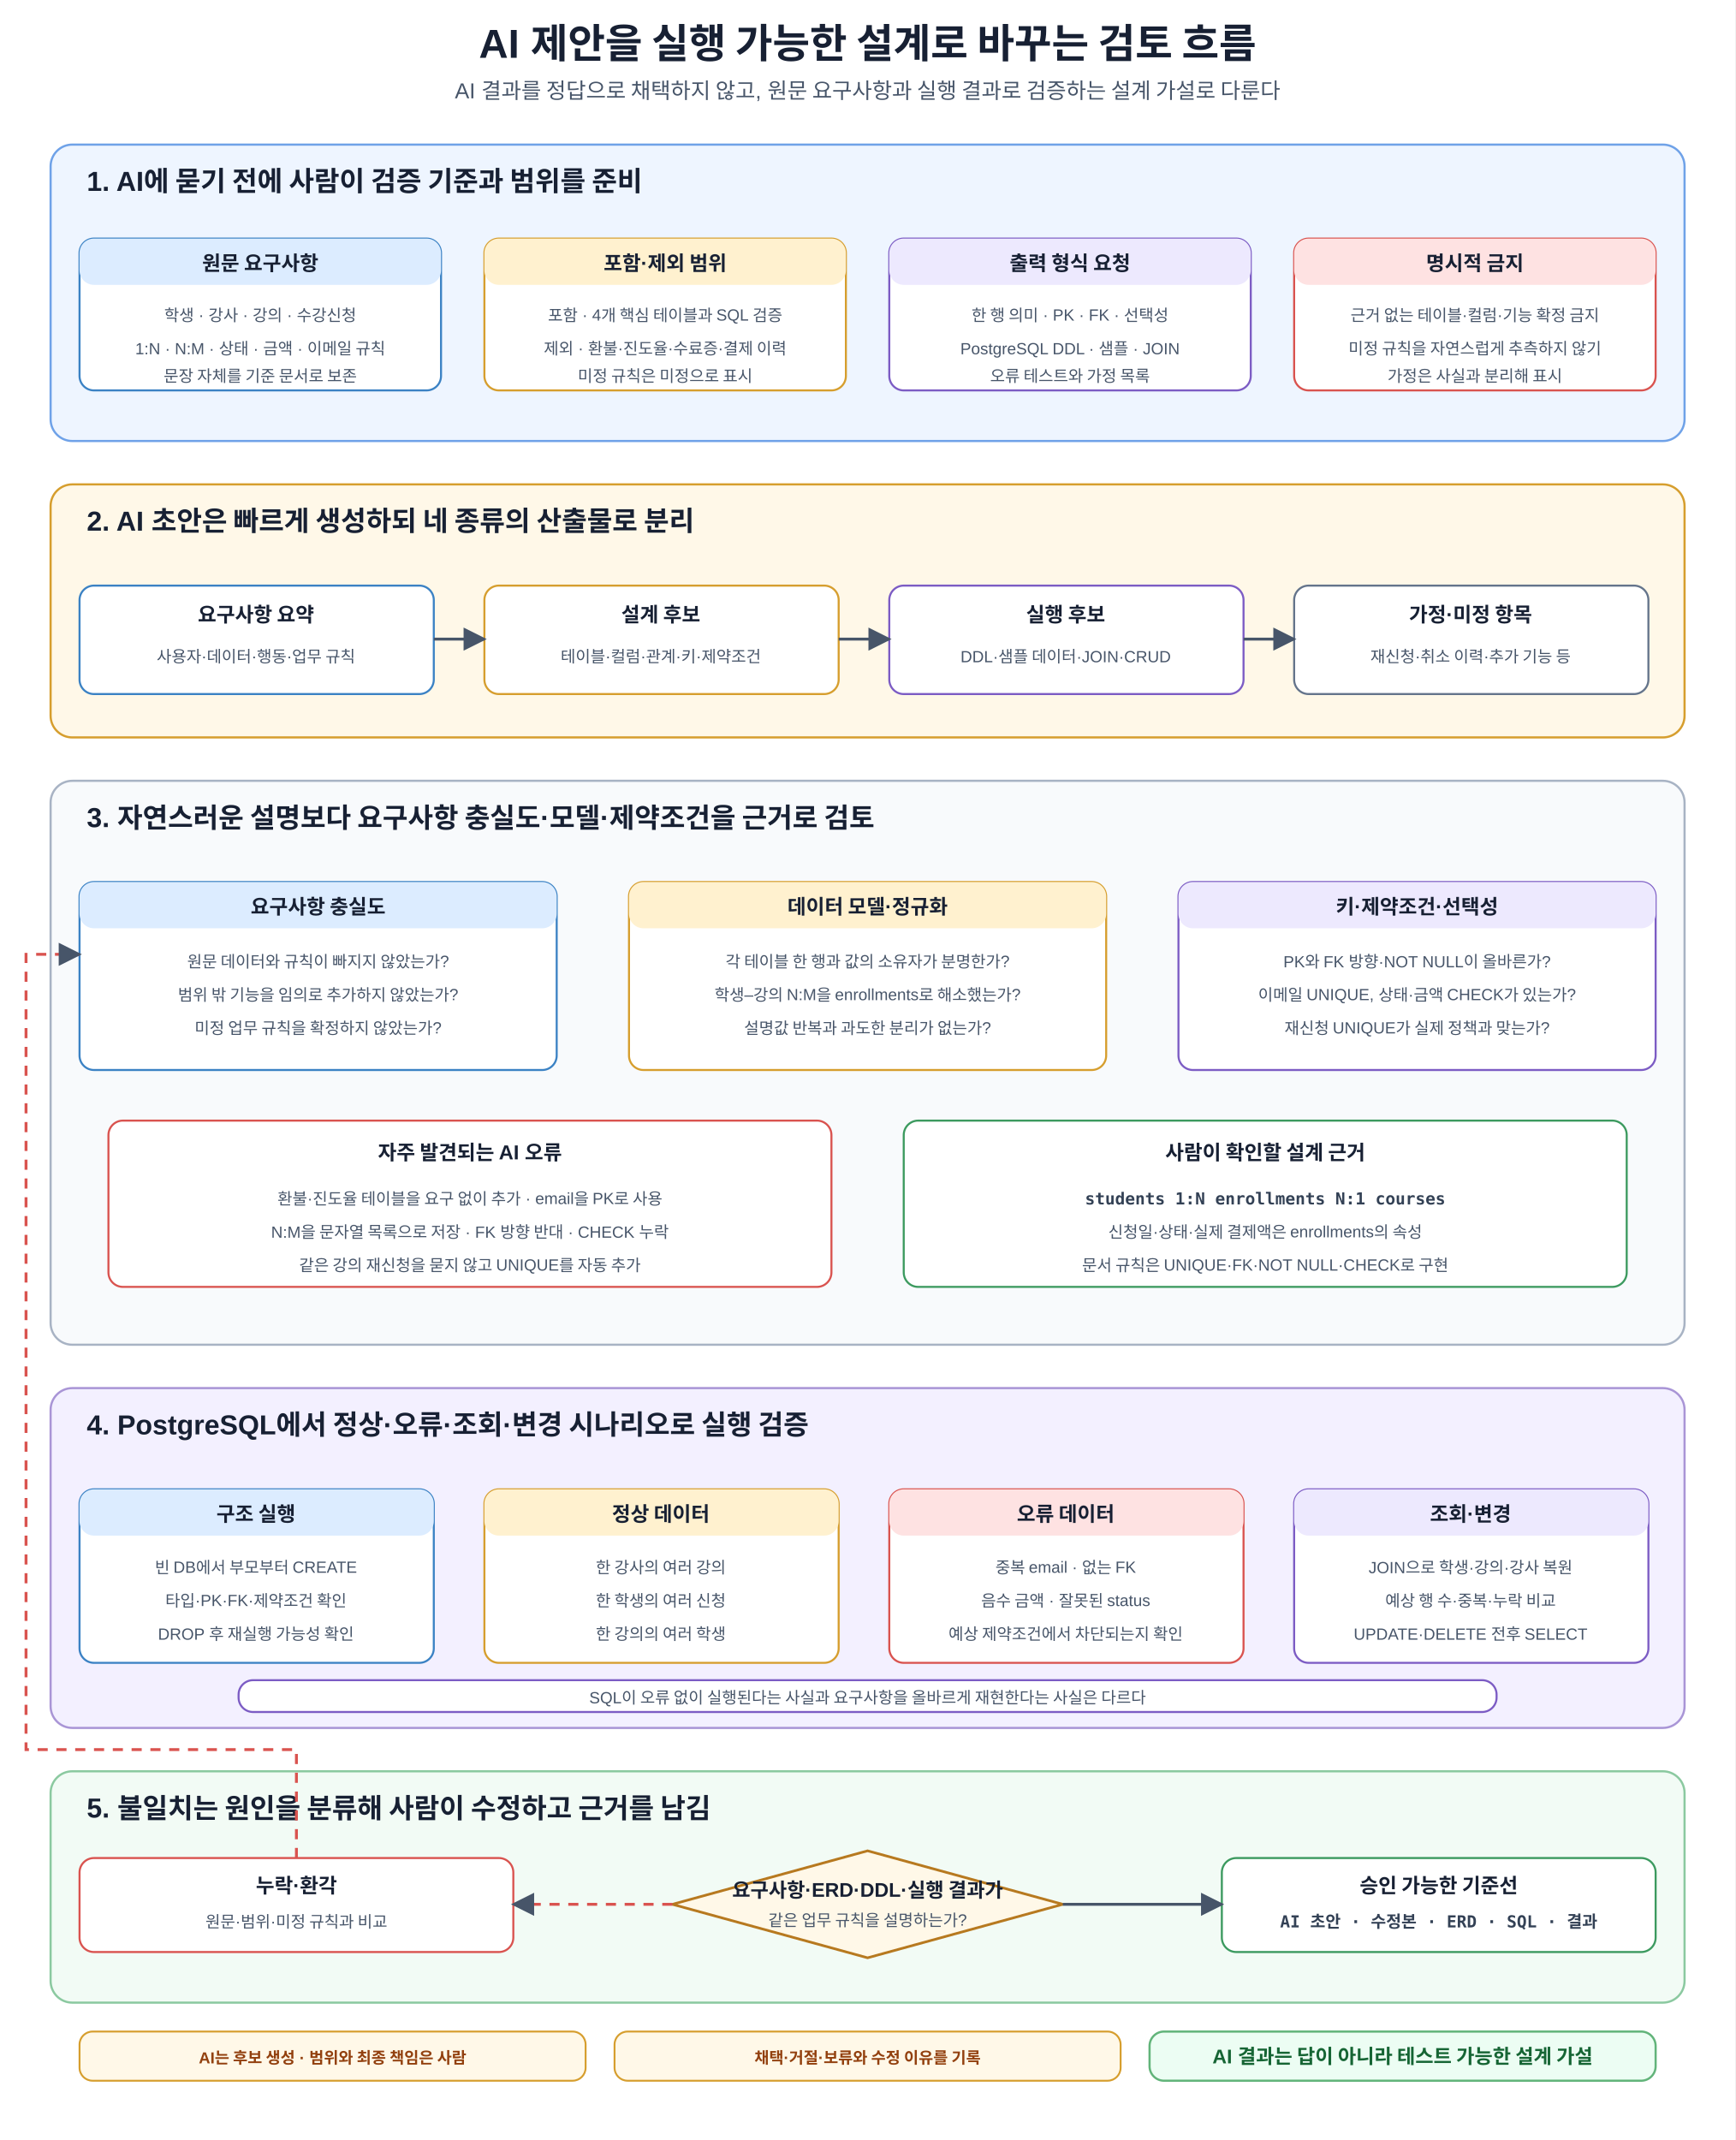
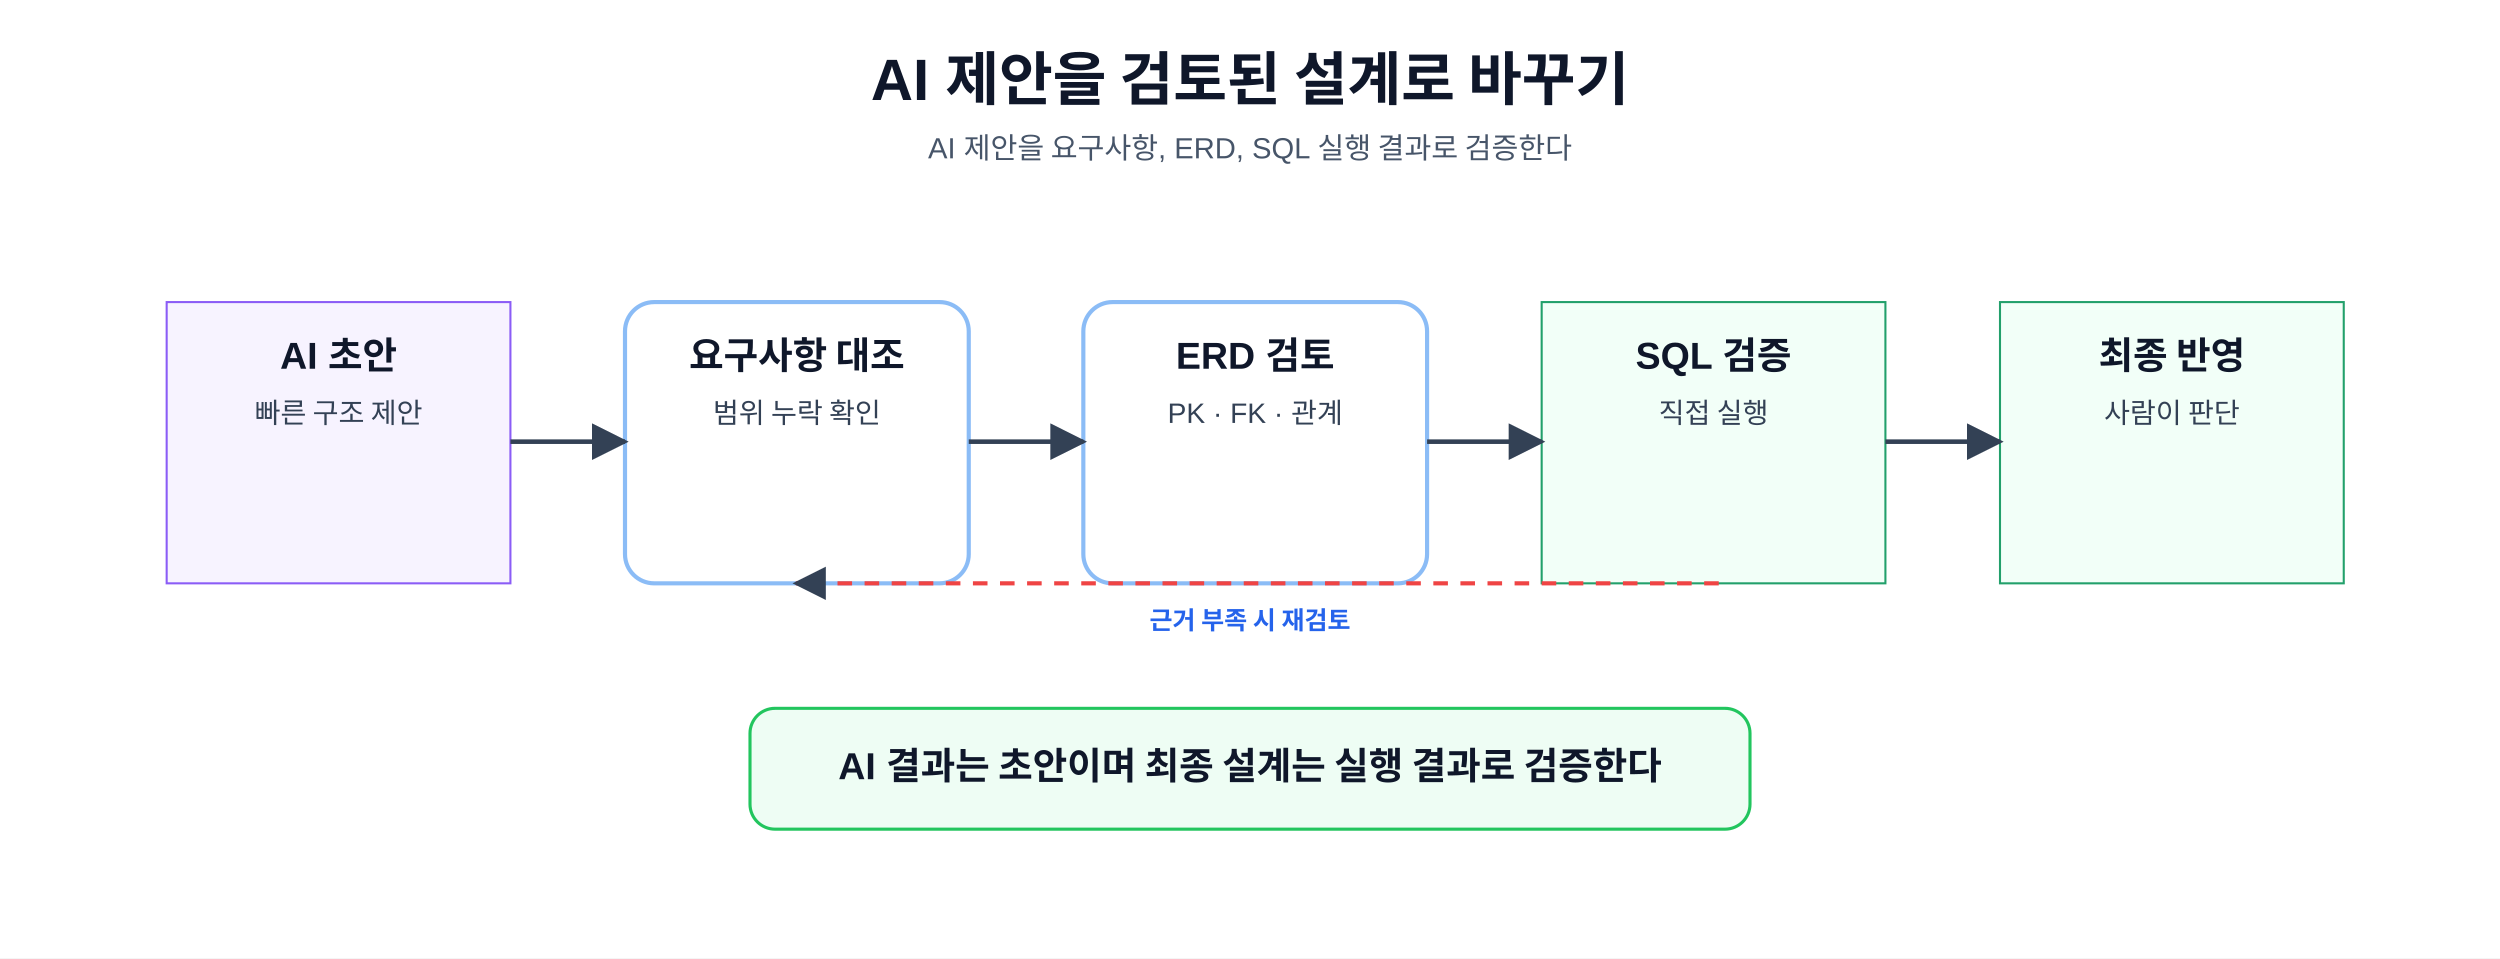
- <svg xmlns="http://www.w3.org/2000/svg" width="1200" height="1480" viewBox="0 0 1200 1480" role="img" aria-labelledby="title desc">
+ <svg xmlns="http://www.w3.org/2000/svg" width="100%" viewBox="0 0 1200 460" role="img" aria-labelledby="title desc">
  <defs>
-     <marker id="a" viewBox="0 0 10 10" refX="9" refY="5" markerWidth="8" markerHeight="8" orient="auto">
-       <path d="M0 0L10 5L0 10z" fill="#475569" />
+     <marker id="arrow" viewBox="0 0 10 10" refX="9" refY="5" markerWidth="8" markerHeight="8" orient="auto">
+       <path d="M0 0L10 5L0 10Z" fill="#334155" />
    </marker>
    <style>
-       text{font-family:Malgun Gothic,Apple SD Gothic Neo,Noto Sans KR,Arial,sans-serif;fill:#172033}
-       .t{font-size:28px;font-weight:700;text-anchor:middle}.s{font-size:15px;text-anchor:middle;fill:#475569}
-       .panel{stroke-width:1.5;rx:15}.input{fill:#eef5ff;stroke:#6fa2e8}.draft{fill:#fff8e8;stroke:#d69e2e}.review{fill:#f8fafc;stroke:#a8b3c4}.run{fill:#f3f0ff;stroke:#a995d6}.result{fill:#f2fbf5;stroke:#8bc9a0}
-       .pt{font-size:19px;font-weight:700}.box{fill:#fff;stroke-width:1.4;rx:10}.blue{stroke:#3b82c4}.orange{stroke:#d69e2e}.green{stroke:#3c9a5f}.purple{stroke:#7c5cc4}.red{stroke:#d9534f}.gray{stroke:#64748b}
-       .h{font-size:14px;font-weight:700;text-anchor:middle}.m{font-size:11.2px;text-anchor:middle;fill:#475569}.code{font-family:Consolas,D2Coding,monospace;font-size:11.5px;font-weight:700;text-anchor:middle;fill:#334155}
-       .arr{stroke:#475569;stroke-width:2;fill:none;marker-end:url(#a)}.back{stroke:#d9534f;stroke-width:2;fill:none;stroke-dasharray:7 6;marker-end:url(#a)}
-       .tagB{fill:#dcecff}.tagO{fill:#fff1cf}.tagG{fill:#dcfce7}.tagP{fill:#ede9fe}.tagR{fill:#fee2e2}.tagX{fill:#e2e8f0}
-       .decision{fill:#fff8e8;stroke:#b7791f;stroke-width:1.8}.dt{font-size:13.7px;font-weight:700;text-anchor:middle}
-       .note{fill:#fff8e8;stroke:#d69e2e;stroke-width:1.3;rx:9}.nt{font-size:11px;font-weight:700;text-anchor:middle;fill:#92400e}.core{fill:#ecfdf3;stroke:#62b47a;stroke-width:1.5;rx:10}.cv{font-size:13.7px;font-weight:700;text-anchor:middle;fill:#166534}
-     </style>
+ text{font-family:"Malgun Gothic", "Apple SD Gothic Neo", "Noto Sans KR", Arial, sans-serif;fill:#0f172a} .title{font-size:28px;font-weight:700;text-anchor:middle} .sub{font-size:14px;fill:#475569;text-anchor:middle} .box{fill:#fff;stroke:#8bbcf6;stroke-width:2;rx:14} .green{stroke:#22a06b;fill:#f2fff8} .orange{stroke:#f59e0b;fill:#fff8eb} .purple{stroke:#8b5cf6;fill:#f7f3ff} .head{font-size:18px;font-weight:700;text-anchor:middle} .body{font-size:13.5px;text-anchor:middle;fill:#334155} .code{font-family:Consolas, D2Coding, "Courier New", monospace;font-size:13px;font-weight:700;text-anchor:middle;fill:#1d4ed8} .arrow{stroke:#334155;stroke-width:2.2;fill:none;marker-end:url(#arrow)} .dash{stroke:#ef4444;stroke-width:2;fill:none;stroke-dasharray:7 6;marker-end:url(#arrow)} .tag{font-size:12px;font-weight:700;fill:#2563eb;text-anchor:middle} .pk{fill:#dbeafe;stroke:#2563eb;stroke-width:1.4} .fk{fill:#ffedd5;stroke:#f97316;stroke-width:1.4} .note{fill:#eefdf4;stroke:#22c55e;stroke-width:1.5;rx:12} .small{font-size:12.5px;text-anchor:middle;fill:#334155}
+ </style>
  </defs>
-   <rect width="1200" height="1480" fill="#fff" />
-   <text x="600" y="40" class="t">AI 제안을 실행 가능한 설계로 바꾸는 검토 흐름</text>
-   <text x="600" y="68" class="s">AI 결과를 정답으로 채택하지 않고, 원문 요구사항과 실행 결과로 검증하는 설계 가설로 다룬다</text>
-   <rect x="35" y="100" width="1130" height="205" class="panel input" />
-   <text x="60" y="132" class="pt">1. AI에 묻기 전에 사람이 검증 기준과 범위를 준비</text>
-   <rect x="55" y="165" width="250" height="105" class="box blue" />
-   <rect x="55" y="165" width="250" height="32" class="tagB" rx="10" />
-   <text x="180" y="187" class="h">원문 요구사항</text>
-   <text x="180" y="222" class="m">학생 · 강사 · 강의 · 수강신청</text>
-   <text x="180" y="245" class="m">1:N · N:M · 상태 · 금액 · 이메일 규칙</text>
-   <text x="180" y="264" class="m">문장 자체를 기준 문서로 보존</text>
-   <rect x="335" y="165" width="250" height="105" class="box orange" />
-   <rect x="335" y="165" width="250" height="32" class="tagO" rx="10" />
-   <text x="460" y="187" class="h">포함·제외 범위</text>
-   <text x="460" y="222" class="m">포함 · 4개 핵심 테이블과 SQL 검증</text>
-   <text x="460" y="245" class="m">제외 · 환불·진도율·수료증·결제 이력</text>
-   <text x="460" y="264" class="m">미정 규칙은 미정으로 표시</text>
-   <rect x="615" y="165" width="250" height="105" class="box purple" />
-   <rect x="615" y="165" width="250" height="32" class="tagP" rx="10" />
-   <text x="740" y="187" class="h">출력 형식 요청</text>
-   <text x="740" y="222" class="m">한 행 의미 · PK · FK · 선택성</text>
-   <text x="740" y="245" class="m">PostgreSQL DDL · 샘플 · JOIN</text>
-   <text x="740" y="264" class="m">오류 테스트와 가정 목록</text>
-   <rect x="895" y="165" width="250" height="105" class="box red" />
-   <rect x="895" y="165" width="250" height="32" class="tagR" rx="10" />
-   <text x="1020" y="187" class="h">명시적 금지</text>
-   <text x="1020" y="222" class="m">근거 없는 테이블·컬럼·기능 확정 금지</text>
-   <text x="1020" y="245" class="m">미정 규칙을 자연스럽게 추측하지 않기</text>
-   <text x="1020" y="264" class="m">가정은 사실과 분리해 표시</text>
-   <rect x="35" y="335" width="1130" height="175" class="panel draft" />
-   <text x="60" y="367" class="pt">2. AI 초안은 빠르게 생성하되 네 종류의 산출물로 분리</text>
-   <rect x="55" y="405" width="245" height="75" class="box blue" />
-   <text x="177" y="430" class="h">요구사항 요약</text>
-   <text x="177" y="458" class="m">사용자·데이터·행동·업무 규칙</text>
-   <rect x="335" y="405" width="245" height="75" class="box orange" />
-   <text x="457" y="430" class="h">설계 후보</text>
-   <text x="457" y="458" class="m">테이블·컬럼·관계·키·제약조건</text>
-   <rect x="615" y="405" width="245" height="75" class="box purple" />
-   <text x="737" y="430" class="h">실행 후보</text>
-   <text x="737" y="458" class="m">DDL·샘플 데이터·JOIN·CRUD</text>
-   <rect x="895" y="405" width="245" height="75" class="box gray" />
-   <text x="1017" y="430" class="h">가정·미정 항목</text>
-   <text x="1017" y="458" class="m">재신청·취소 이력·추가 기능 등</text>
-   <path d="M300 442H335" class="arr" />
-   <path d="M580 442H615" class="arr" />
-   <path d="M860 442H895" class="arr" />
-   <rect x="35" y="540" width="1130" height="390" class="panel review" />
-   <text x="60" y="572" class="pt">3. 자연스러운 설명보다 요구사항 충실도·모델·제약조건을 근거로 검토</text>
-   <rect x="55" y="610" width="330" height="130" class="box blue" />
-   <rect x="55" y="610" width="330" height="32" class="tagB" rx="10" />
-   <text x="220" y="632" class="h">요구사항 충실도</text>
-   <text x="220" y="669" class="m">원문 데이터와 규칙이 빠지지 않았는가?</text>
-   <text x="220" y="692" class="m">범위 밖 기능을 임의로 추가하지 않았는가?</text>
-   <text x="220" y="715" class="m">미정 업무 규칙을 확정하지 않았는가?</text>
-   <rect x="435" y="610" width="330" height="130" class="box orange" />
-   <rect x="435" y="610" width="330" height="32" class="tagO" rx="10" />
-   <text x="600" y="632" class="h">데이터 모델·정규화</text>
-   <text x="600" y="669" class="m">각 테이블 한 행과 값의 소유자가 분명한가?</text>
-   <text x="600" y="692" class="m">학생–강의 N:M을 enrollments로 해소했는가?</text>
-   <text x="600" y="715" class="m">설명값 반복과 과도한 분리가 없는가?</text>
-   <rect x="815" y="610" width="330" height="130" class="box purple" />
-   <rect x="815" y="610" width="330" height="32" class="tagP" rx="10" />
-   <text x="980" y="632" class="h">키·제약조건·선택성</text>
-   <text x="980" y="669" class="m">PK와 FK 방향·NOT NULL이 올바른가?</text>
-   <text x="980" y="692" class="m">이메일 UNIQUE, 상태·금액 CHECK가 있는가?</text>
-   <text x="980" y="715" class="m">재신청 UNIQUE가 실제 정책과 맞는가?</text>
-   <rect x="75" y="775" width="500" height="115" class="box red" />
-   <text x="325" y="802" class="h">자주 발견되는 AI 오류</text>
-   <text x="325" y="833" class="m">환불·진도율 테이블을 요구 없이 추가 · email을 PK로 사용</text>
-   <text x="325" y="856" class="m">N:M을 문자열 목록으로 저장 · FK 방향 반대 · CHECK 누락</text>
-   <text x="325" y="879" class="m">같은 강의 재신청을 묻지 않고 UNIQUE를 자동 추가</text>
-   <rect x="625" y="775" width="500" height="115" class="box green" />
-   <text x="875" y="802" class="h">사람이 확인할 설계 근거</text>
-   <text x="875" y="833" class="code">students 1:N enrollments N:1 courses</text>
-   <text x="875" y="856" class="m">신청일·상태·실제 결제액은 enrollments의 속성</text>
-   <text x="875" y="879" class="m">문서 규칙은 UNIQUE·FK·NOT NULL·CHECK로 구현</text>
-   <rect x="35" y="960" width="1130" height="235" class="panel run" />
-   <text x="60" y="992" class="pt">4. PostgreSQL에서 정상·오류·조회·변경 시나리오로 실행 검증</text>
-   <rect x="55" y="1030" width="245" height="120" class="box blue" />
-   <rect x="55" y="1030" width="245" height="32" class="tagB" rx="10" />
-   <text x="177" y="1052" class="h">구조 실행</text>
-   <text x="177" y="1088" class="m">빈 DB에서 부모부터 CREATE</text>
-   <text x="177" y="1111" class="m">타입·PK·FK·제약조건 확인</text>
-   <text x="177" y="1134" class="m">DROP 후 재실행 가능성 확인</text>
-   <rect x="335" y="1030" width="245" height="120" class="box orange" />
-   <rect x="335" y="1030" width="245" height="32" class="tagO" rx="10" />
-   <text x="457" y="1052" class="h">정상 데이터</text>
-   <text x="457" y="1088" class="m">한 강사의 여러 강의</text>
-   <text x="457" y="1111" class="m">한 학생의 여러 신청</text>
-   <text x="457" y="1134" class="m">한 강의의 여러 학생</text>
-   <rect x="615" y="1030" width="245" height="120" class="box red" />
-   <rect x="615" y="1030" width="245" height="32" class="tagR" rx="10" />
-   <text x="737" y="1052" class="h">오류 데이터</text>
-   <text x="737" y="1088" class="m">중복 email · 없는 FK</text>
-   <text x="737" y="1111" class="m">음수 금액 · 잘못된 status</text>
-   <text x="737" y="1134" class="m">예상 제약조건에서 차단되는지 확인</text>
-   <rect x="895" y="1030" width="245" height="120" class="box purple" />
-   <rect x="895" y="1030" width="245" height="32" class="tagP" rx="10" />
-   <text x="1017" y="1052" class="h">조회·변경</text>
-   <text x="1017" y="1088" class="m">JOIN으로 학생·강의·강사 복원</text>
-   <text x="1017" y="1111" class="m">예상 행 수·중복·누락 비교</text>
-   <text x="1017" y="1134" class="m">UPDATE·DELETE 전후 SELECT</text>
-   <rect x="165" y="1162" width="870" height="22" class="box purple" />
-   <text x="600" y="1178" class="m">SQL이 오류 없이 실행된다는 사실과 요구사항을 올바르게 재현한다는 사실은 다르다</text>
-   <rect x="35" y="1225" width="1130" height="160" class="panel result" />
-   <text x="60" y="1257" class="pt">5. 불일치는 원인을 분류해 사람이 수정하고 근거를 남김</text>
-   <rect x="55" y="1285" width="300" height="65" class="box red" />
-   <text x="205" y="1309" class="h">누락·환각</text>
-   <text x="205" y="1333" class="m">원문·범위·미정 규칙과 비교</text>
-   <polygon points="600,1280 735,1317 600,1354 465,1317" class="decision" />
-   <text x="600" y="1312" class="dt">요구사항·ERD·DDL·실행 결과가</text>
-   <text x="600" y="1332" class="m">같은 업무 규칙을 설명하는가?</text>
-   <rect x="845" y="1285" width="300" height="65" class="box green" />
-   <text x="995" y="1309" class="h">승인 가능한 기준선</text>
-   <text x="995" y="1333" class="code">AI 초안 · 수정본 · ERD · SQL · 결과</text>
-   <path d="M465 1317H355" class="back" />
-   <path d="M735 1317H845" class="arr" />
-   <path d="M205 1285V1210H18V660H55" class="back" />
-   <rect x="55" y="1405" width="350" height="34" class="note" />
-   <text x="230" y="1427" class="nt">AI는 후보 생성 · 범위와 최종 책임은 사람</text>
-   <rect x="425" y="1405" width="350" height="34" class="note" />
-   <text x="600" y="1427" class="nt">채택·거절·보류와 수정 이유를 기록</text>
-   <rect x="795" y="1405" width="350" height="34" class="core" />
-   <text x="970" y="1427" class="cv">AI 결과는 답이 아니라 테스트 가능한 설계 가설</text>
+   <rect width="1200" height="460" fill="#ffffff" />
+   <text x="600" y="48" class="title">AI 제안을 검토된 설계로 바꾸기</text>
+   <text x="600" y="76" class="sub">AI 제안을 요구사항, ERD, SQL 실행 결과로 검증한다</text>
+   <rect x="80" y="145" width="165" height="135" class="purple" />
+   <text x="162.5" y="177" class="head">AI 초안</text>
+   <text x="162.5" y="203" class="body">빠른 구조 제안</text>
+   <rect x="300" y="145" width="165" height="135" class="box" />
+   <text x="382.5" y="177" class="head">요구사항 대조</text>
+   <text x="382.5" y="203" class="body">범위 누락 확인</text>
+   <rect x="520" y="145" width="165" height="135" class="box" />
+   <text x="602.5" y="177" class="head">ERD 검토</text>
+   <text x="602.5" y="203" class="body">PK · FK · 관계</text>
+   <rect x="740" y="145" width="165" height="135" class="green" />
+   <text x="822.5" y="177" class="head">SQL 검증</text>
+   <text x="822.5" y="203" class="body">직접 실행</text>
+   <rect x="960" y="145" width="165" height="135" class="green" />
+   <text x="1042.5" y="177" class="head">최종 반영</text>
+   <text x="1042.5" y="203" class="body">사람이 판단</text>
+   <path d="M245 212 L300 212" class="arrow" />
+   <path d="M465 212 L520 212" class="arrow" />
+   <path d="M685 212 L740 212" class="arrow" />
+   <path d="M905 212 L960 212" class="arrow" />
+   <rect x="360" y="340" width="480" height="58" class="note" />
+   <text x="600" y="374" class="head">AI 결과는 초안이며 최종 설계는 실행 결과로 검증한다</text>
+   <path d="M825 280 L382 280" class="dash" />
+   <text x="600" y="302" class="tag">근거 부족 시 재검토</text>
</svg>
